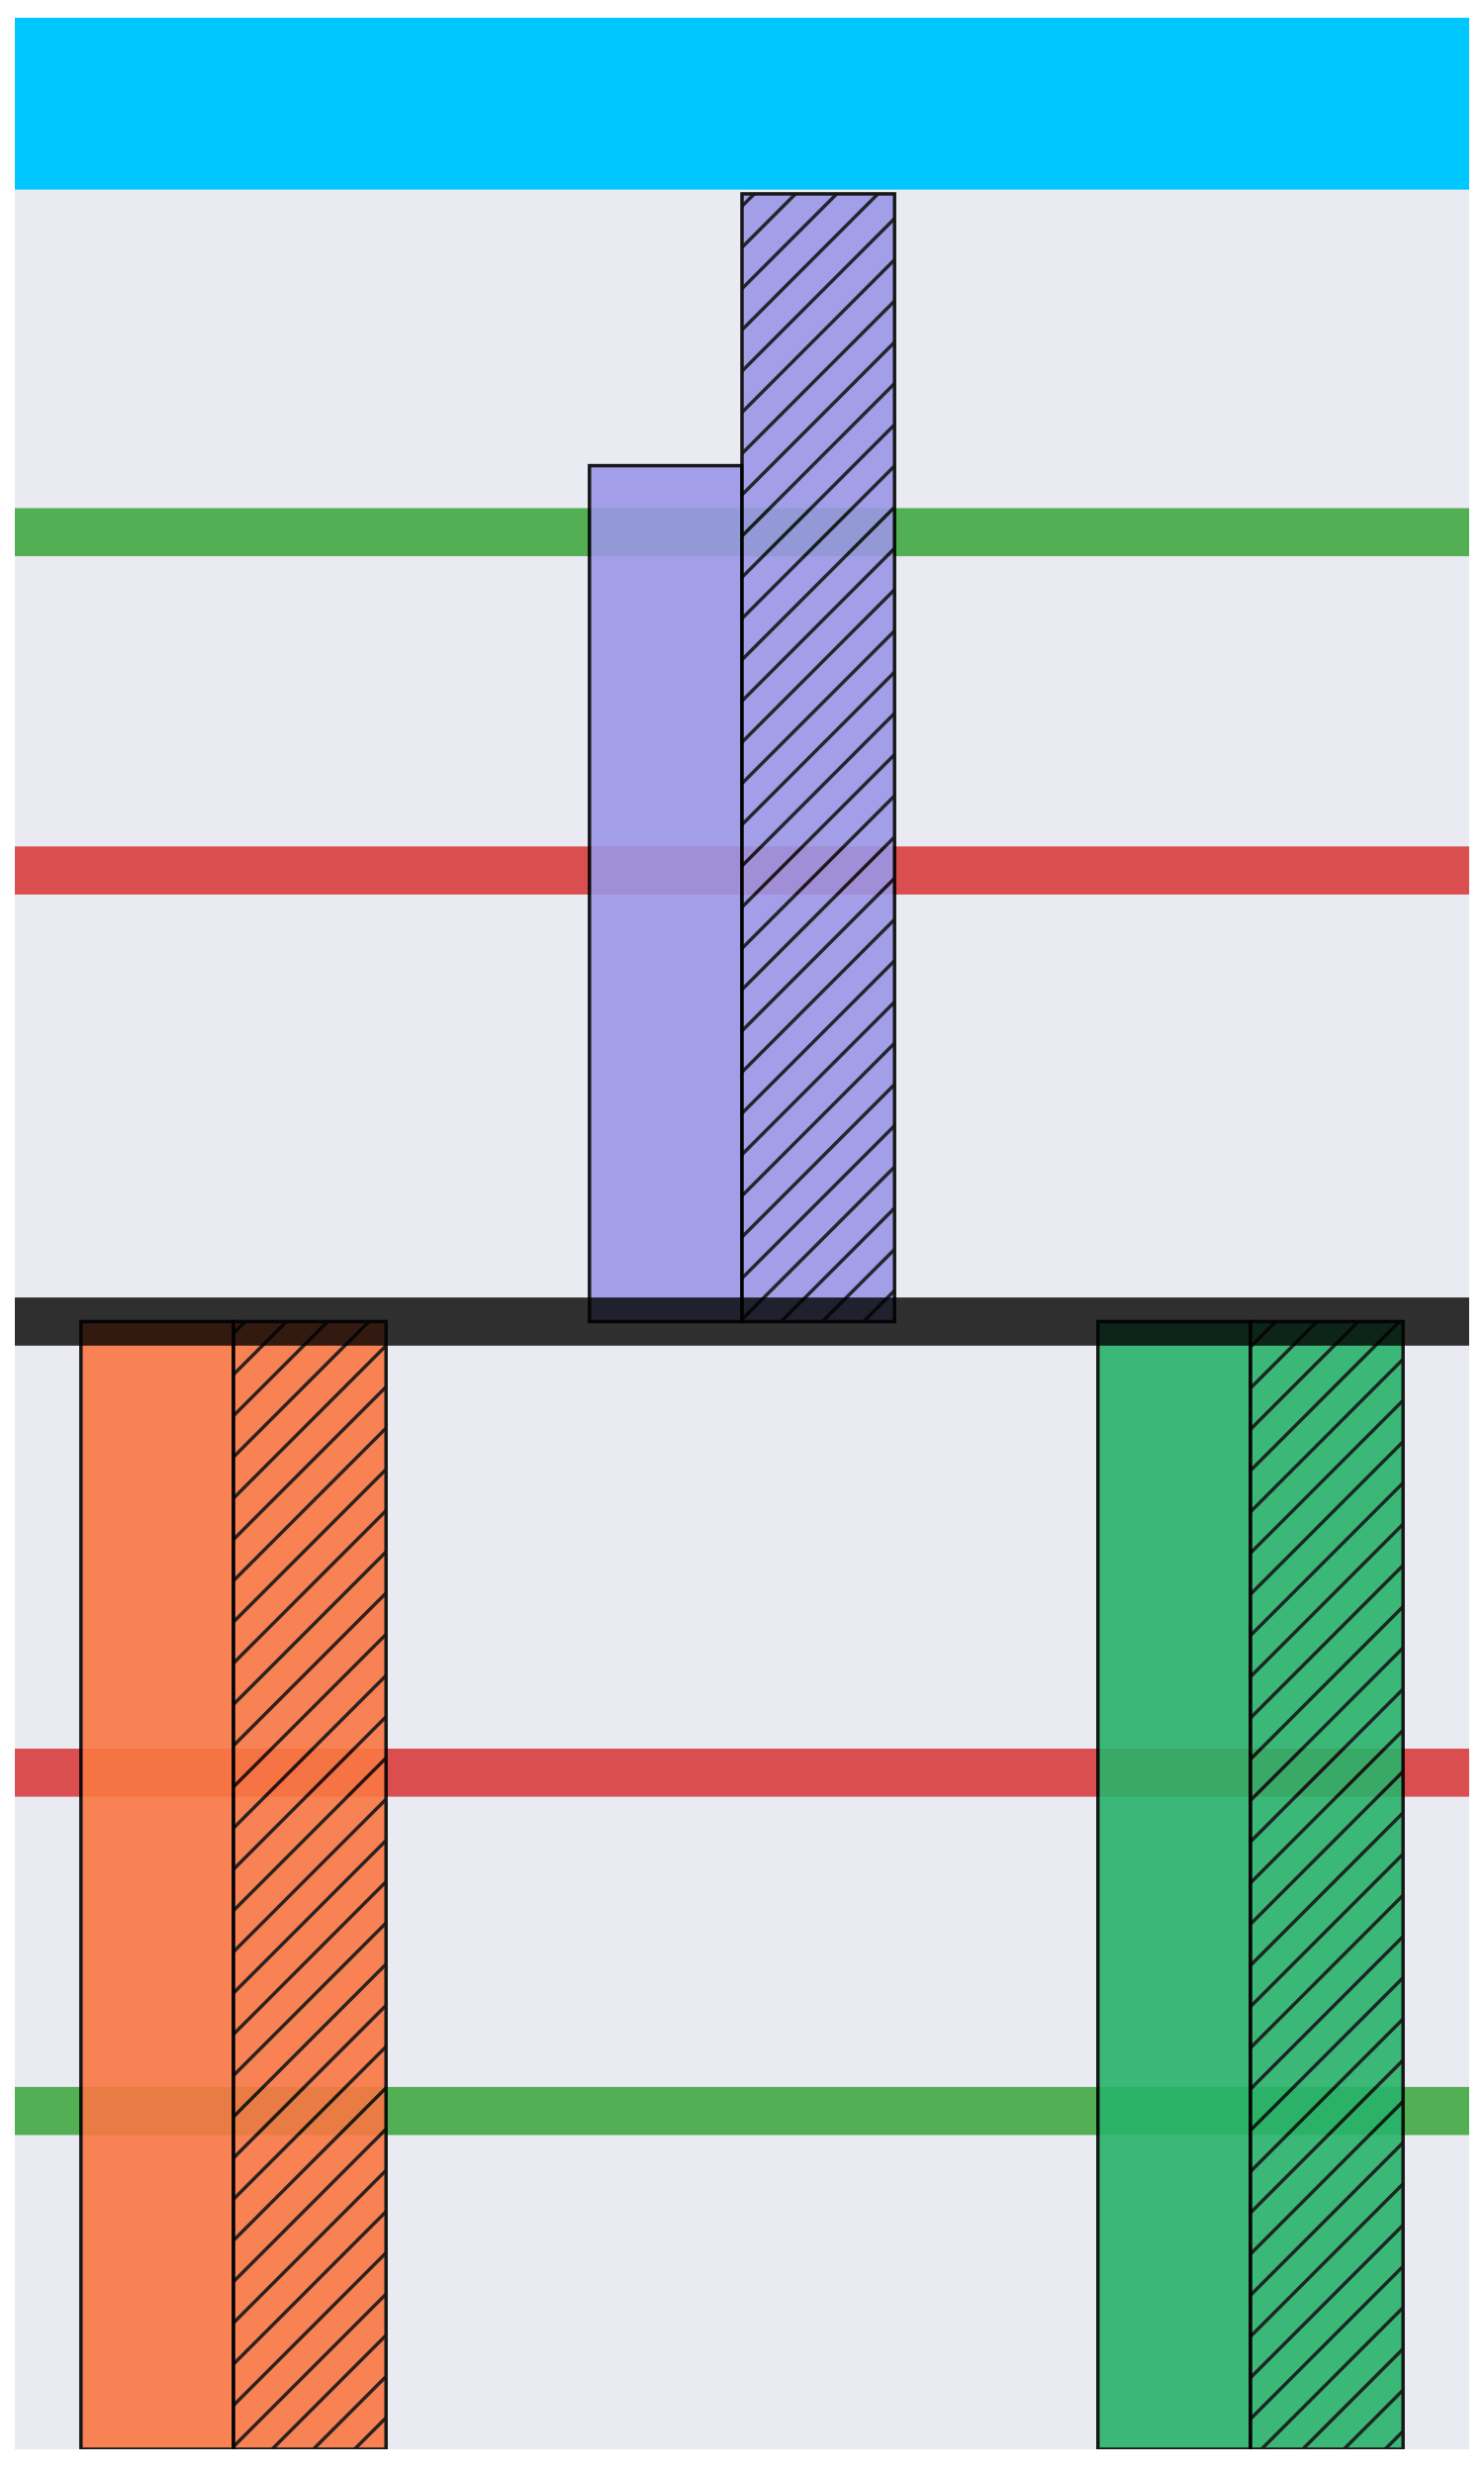
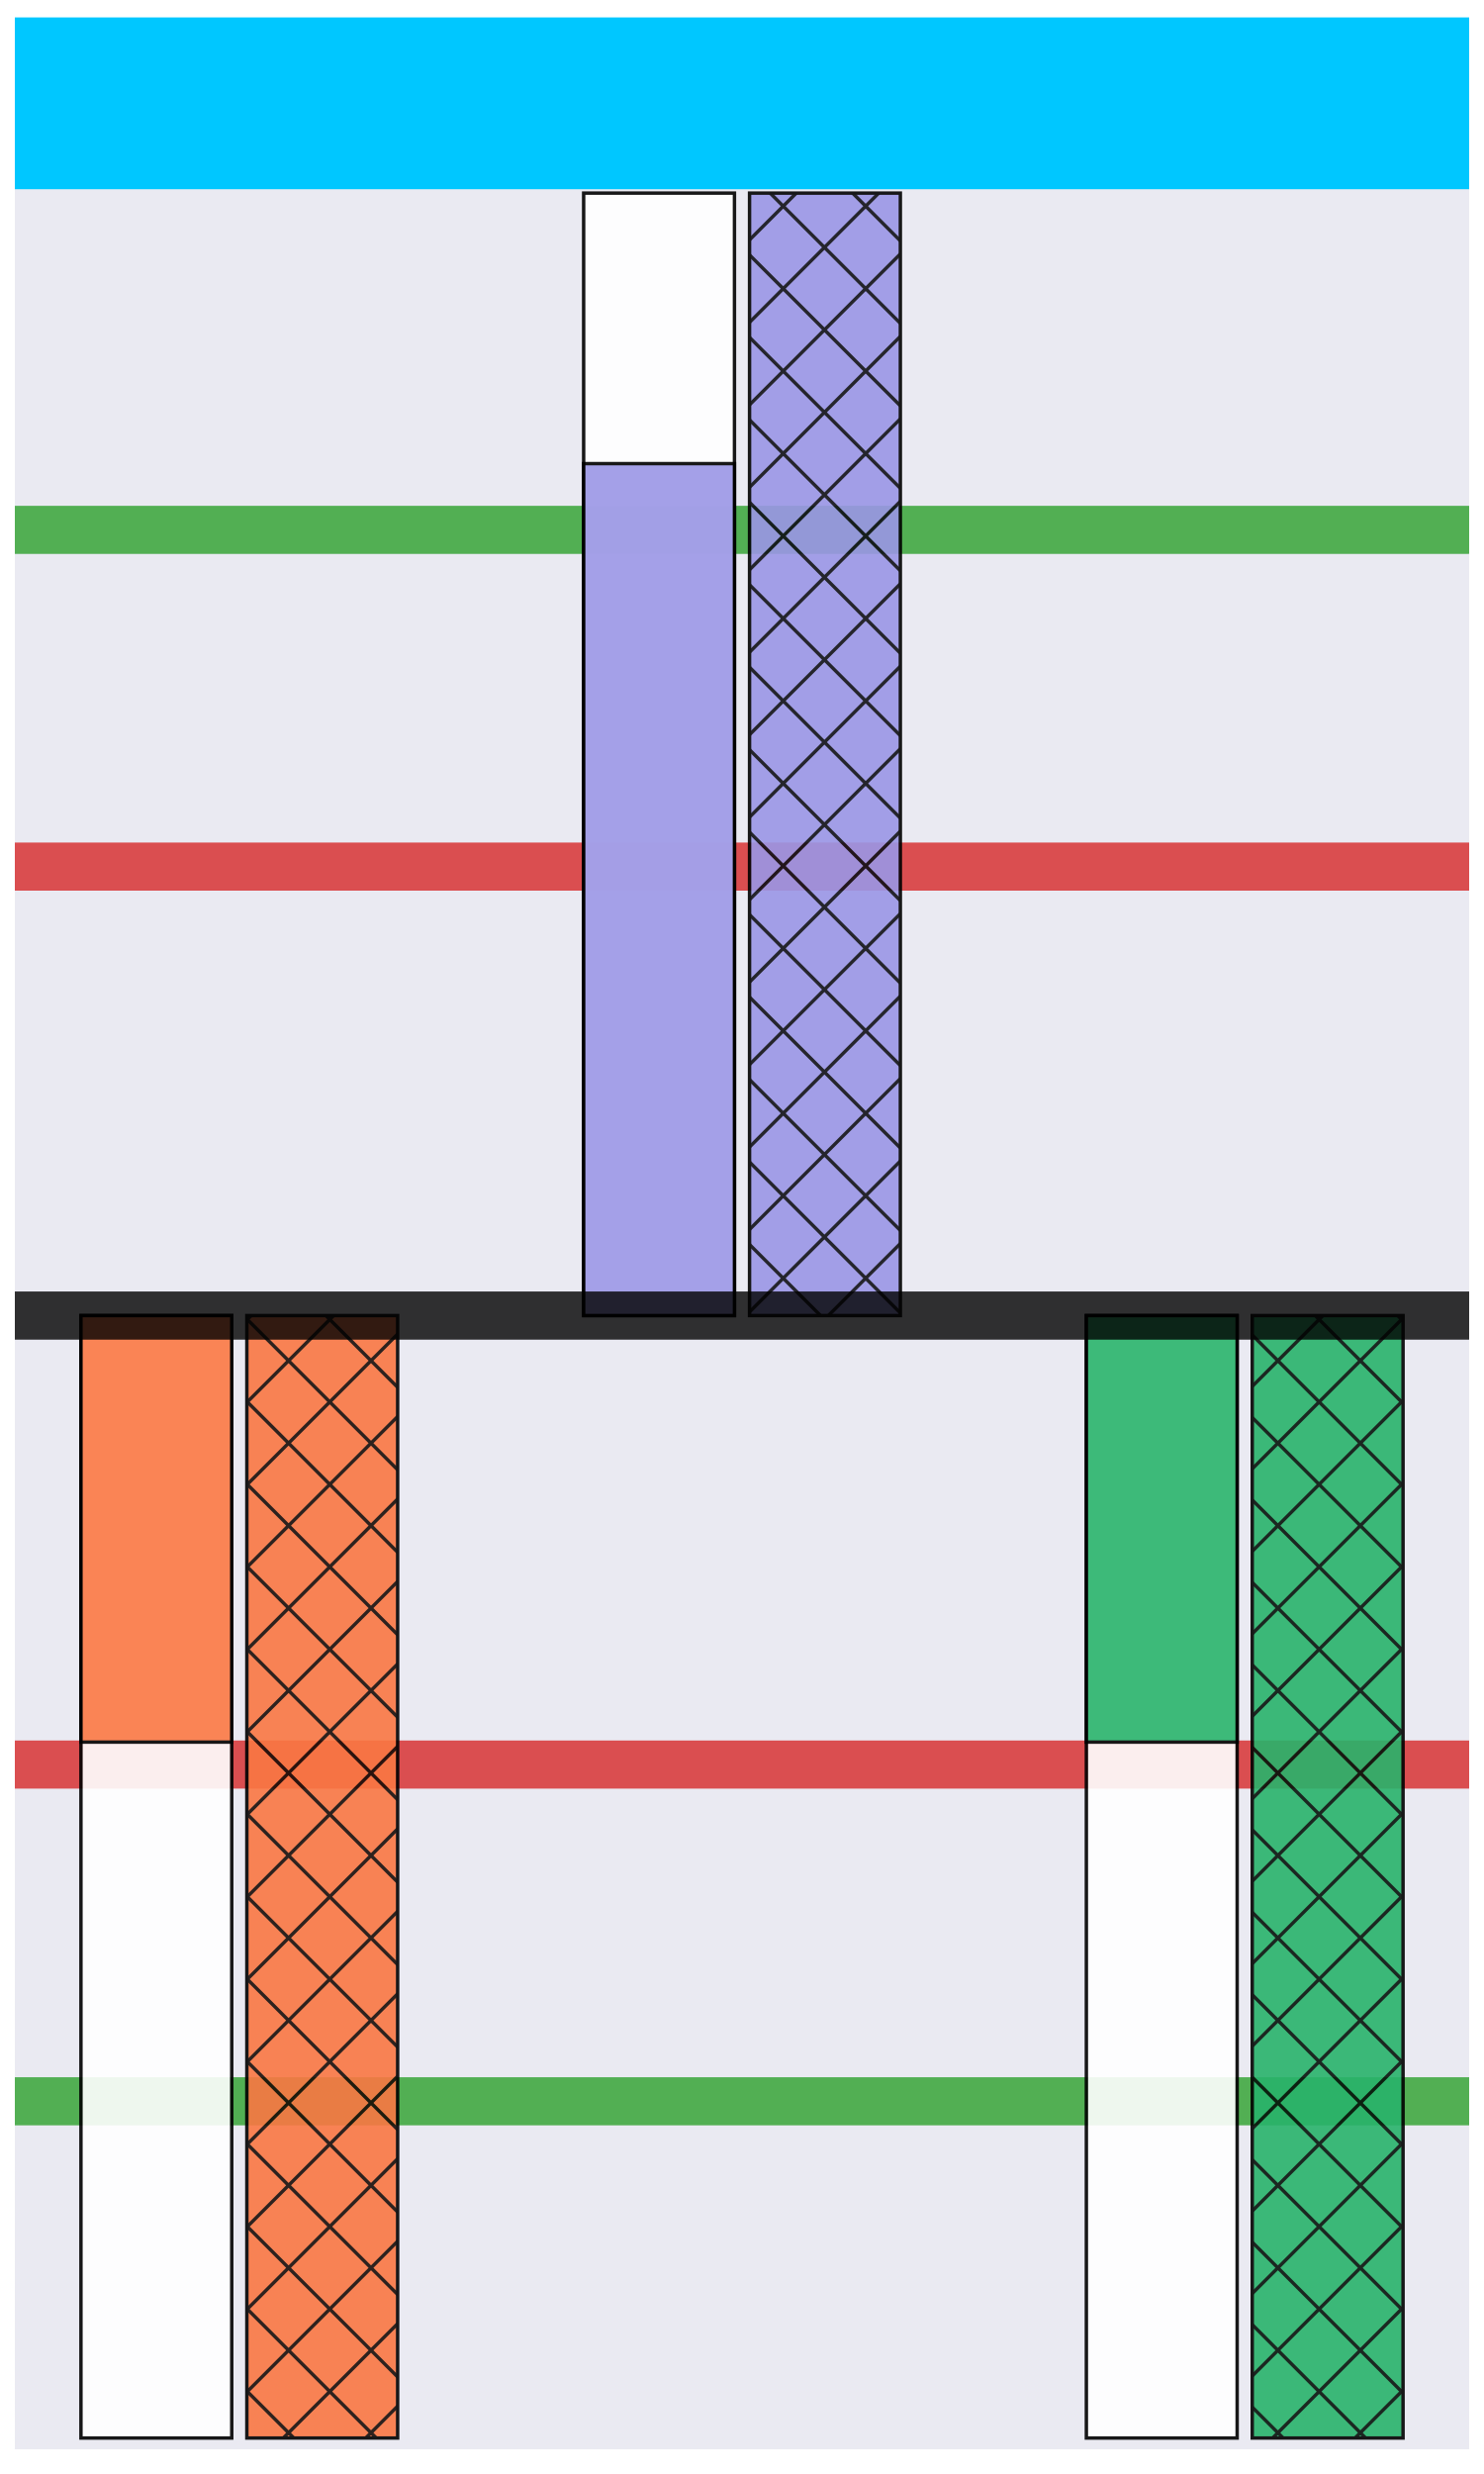
<svg xmlns="http://www.w3.org/2000/svg" width="432pt" height="720pt" viewBox="0 0 432 720" version="1.1">
  <defs>
    <style type="text/css">*{stroke-linejoin: round; stroke-linecap: butt}</style>
  </defs>
  <g id="figure_1">
    <g id="patch_1">
      <path d="M 0 720  L 432 720  L 432 0  L 0 0  z " style="fill: #ffffff" />
    </g>
    <g id="axes_1">
      <g id="patch_2">
        <path d="M 4.32 712.8  L 427.68 712.8  L 427.68 7.2  L 4.32 7.2  z " style="fill: #eaeaf2" />
      </g>
      <g id="matplotlib.axis_1" />
      <g id="matplotlib.axis_2" />
      <g id="line2d_1">
-         <path d="M 4.32 30.173  L 427.68 30.173  " style="fill: none; stroke: #00c7ff; stroke-width: 50" />
+         <path d="M 4.32 30.067  L 427.68 30.067  " style="fill: none; stroke: #00c7ff; stroke-width: 50" />
      </g>
      <g id="line2d_2">
-         <path d="M 4.32 154.884  L 427.68 154.884  " clip-path="url(#p90031d6a7e)" style="fill: none; stroke: #2ca02c; stroke-opacity: 0.8; stroke-width: 14; stroke-linecap: round" />
+         <path d="M 4.32 154.2  L 427.68 154.2  " clip-path="url(#pf8816814b9)" style="fill: none; stroke: #2ca02c; stroke-opacity: 0.8; stroke-width: 14; stroke-linecap: round" />
      </g>
      <g id="line2d_3">
-         <path d="M 4.32 253.34  L 427.68 253.34  " clip-path="url(#p90031d6a7e)" style="fill: none; stroke: #d62728; stroke-opacity: 0.8; stroke-width: 14; stroke-linecap: round" />
+         <path d="M 4.32 252.2  L 427.68 252.2  " clip-path="url(#pf8816814b9)" style="fill: none; stroke: #d62728; stroke-opacity: 0.8; stroke-width: 14; stroke-linecap: round" />
      </g>
      <g id="line2d_4">
-         <path d="M 4.32 614.344  L 427.68 614.344  " clip-path="url(#p90031d6a7e)" style="fill: none; stroke: #2ca02c; stroke-opacity: 0.8; stroke-width: 14; stroke-linecap: round" />
+         <path d="M 4.32 611.533  L 427.68 611.533  " clip-path="url(#pf8816814b9)" style="fill: none; stroke: #2ca02c; stroke-opacity: 0.8; stroke-width: 14; stroke-linecap: round" />
      </g>
      <g id="line2d_5">
-         <path d="M 4.32 515.888  L 427.68 515.888  " clip-path="url(#p90031d6a7e)" style="fill: none; stroke: #d62728; stroke-opacity: 0.8; stroke-width: 14; stroke-linecap: round" />
+         <path d="M 4.32 513.533  L 427.68 513.533  " clip-path="url(#pf8816814b9)" style="fill: none; stroke: #d62728; stroke-opacity: 0.8; stroke-width: 14; stroke-linecap: round" />
      </g>
      <g id="patch_3">
        <path d="M 4.32 712.8  L 4.32 7.2  " style="fill: none" />
      </g>
      <g id="patch_4">
        <path d="M 427.68 712.8  L 427.68 7.2  " style="fill: none" />
      </g>
      <g id="patch_5">
        <path d="M 4.32 712.8  L 427.68 712.8  " style="fill: none" />
      </g>
      <g id="patch_6">
        <path d="M 4.32 7.2  L 427.68 7.2  " style="fill: none" />
      </g>
      <g id="patch_7">
-         <path d="M 23.564 384.614  L 67.972 384.614  L 67.972 712.8  L 23.564 712.8  z " clip-path="url(#p90031d6a7e)" style="fill: #f97743; opacity: 0.9; stroke: #000000; stroke-linejoin: miter" />
+         <path d="M 23.564 382.867  L 67.465 382.867  L 67.465 709.533  L 23.564 709.533  z " clip-path="url(#pf8816814b9)" style="fill: #ffffff; opacity: 0.9; stroke: #000000; stroke-linejoin: miter" />
      </g>
      <g id="patch_8">
-         <path d="M 67.972 384.614  L 112.38 384.614  L 112.38 712.8  L 67.972 712.8  z " clip-path="url(#p90031d6a7e)" style="fill: url(#hec65b8ca52); opacity: 0.9; stroke: #000000; stroke-linejoin: miter" />
+         <path d="M 169.903 382.867  L 213.805 382.867  L 213.805 56.2  L 169.903 56.2  z " clip-path="url(#pf8816814b9)" style="fill: #ffffff; opacity: 0.9; stroke: #000000; stroke-linejoin: miter" />
      </g>
      <g id="patch_9">
-         <path d="M 171.592 384.614  L 216 384.614  L 216 135.521  L 171.592 135.521  z " clip-path="url(#p90031d6a7e)" style="fill: #9a96e5; opacity: 0.9; stroke: #000000; stroke-linejoin: miter" />
+         <path d="M 316.243 382.867  L 360.144 382.867  L 360.144 709.533  L 316.243 709.533  z " clip-path="url(#pf8816814b9)" style="fill: #ffffff; opacity: 0.9; stroke: #000000; stroke-linejoin: miter" />
      </g>
      <g id="patch_10">
-         <path d="M 216 384.614  L 260.408 384.614  L 260.408 56.428  L 216 56.428  z " clip-path="url(#p90031d6a7e)" style="fill: url(#h03fed7f3d0); opacity: 0.9; stroke: #000000; stroke-linejoin: miter" />
+         <path d="M 23.564 382.867  L 67.465 382.867  L 67.465 507  L 23.564 507  z " clip-path="url(#pf8816814b9)" style="fill: #f97743; opacity: 0.9; stroke: #000000; stroke-linejoin: miter" />
      </g>
      <g id="patch_11">
-         <path d="M 319.62 384.614  L 364.028 384.614  L 364.028 712.8  L 319.62 712.8  z " clip-path="url(#p90031d6a7e)" style="fill: #28b36a; opacity: 0.9; stroke: #000000; stroke-linejoin: miter" />
+         <path d="M 71.856 382.867  L 115.757 382.867  L 115.757 709.533  L 71.856 709.533  z " clip-path="url(#pf8816814b9)" style="fill: url(#h310c6fbffa); opacity: 0.9; stroke: #000000; stroke-linejoin: miter" />
      </g>
      <g id="patch_12">
-         <path d="M 364.028 384.614  L 408.436 384.614  L 408.436 712.8  L 364.028 712.8  z " clip-path="url(#p90031d6a7e)" style="fill: url(#h0b64fe44a8); opacity: 0.9; stroke: #000000; stroke-linejoin: miter" />
+         <path d="M 169.903 382.867  L 213.805 382.867  L 213.805 134.927  L 169.903 134.927  z " clip-path="url(#pf8816814b9)" style="fill: #9a96e5; opacity: 0.9; stroke: #000000; stroke-linejoin: miter" />
+       </g>
+       <g id="patch_13">
+         <path d="M 218.195 382.867  L 262.097 382.867  L 262.097 56.2  L 218.195 56.2  z " clip-path="url(#pf8816814b9)" style="fill: url(#h78844d549b); opacity: 0.9; stroke: #000000; stroke-linejoin: miter" />
+       </g>
+       <g id="patch_14">
+         <path d="M 316.243 382.867  L 360.144 382.867  L 360.144 507  L 316.243 507  z " clip-path="url(#pf8816814b9)" style="fill: #28b36a; opacity: 0.9; stroke: #000000; stroke-linejoin: miter" />
+       </g>
+       <g id="patch_15">
+         <path d="M 364.535 382.867  L 408.436 382.867  L 408.436 709.533  L 364.535 709.533  z " clip-path="url(#pf8816814b9)" style="fill: url(#h60feea590c); opacity: 0.9; stroke: #000000; stroke-linejoin: miter" />
      </g>
      <g id="line2d_6">
-         <path d="M 4.32 384.614  L 427.68 384.614  " clip-path="url(#p90031d6a7e)" style="fill: none; stroke: #000000; stroke-opacity: 0.8; stroke-width: 14; stroke-linecap: round" />
+         <path d="M 4.32 382.867  L 427.68 382.867  " clip-path="url(#pf8816814b9)" style="fill: none; stroke: #000000; stroke-opacity: 0.8; stroke-width: 14; stroke-linecap: round" />
      </g>
    </g>
  </g>
  <defs>
-     <clipPath id="p90031d6a7e">
+     <clipPath id="pf8816814b9">
      <rect x="4.32" y="7.2" width="423.36" height="705.6" />
    </clipPath>
  </defs>
  <defs>
-     <pattern id="hec65b8ca52" patternUnits="userSpaceOnUse" x="0" y="0" width="72" height="72">
+     <pattern id="h310c6fbffa" patternUnits="userSpaceOnUse" x="0" y="0" width="72" height="72">
      <rect x="0" y="0" width="73" height="73" fill="#f97743" />
-       <path d="M -36 36  L 36 -36  M -30 42  L 42 -30  M -24 48  L 48 -24  M -18 54  L 54 -18  M -12 60  L 60 -12  M -6 66  L 66 -6  M 0 72  L 72 0  M 6 78  L 78 6  M 12 84  L 84 12  M 18 90  L 90 18  M 24 96  L 96 24  M 30 102  L 102 30  M 36 108  L 108 36  " style="fill: #000000; stroke: #000000; stroke-width: 1.0; stroke-linecap: butt; stroke-linejoin: miter; stroke-opacity: 0.9" />
+       <path d="M -36 36  L 36 -36  M -24 48  L 48 -24  M -12 60  L 60 -12  M 0 72  L 72 0  M 12 84  L 84 12  M 24 96  L 96 24  M 36 108  L 108 36  M -36 36  L 36 108  M -24 24  L 48 96  M -12 12  L 60 84  M 0 0  L 72 72  M 12 -12  L 84 60  M 24 -24  L 96 48  M 36 -36  L 108 36  " style="fill: #000000; stroke: #000000; stroke-width: 1.0; stroke-linecap: butt; stroke-linejoin: miter; stroke-opacity: 0.9" />
    </pattern>
-     <pattern id="h03fed7f3d0" patternUnits="userSpaceOnUse" x="0" y="0" width="72" height="72">
+     <pattern id="h78844d549b" patternUnits="userSpaceOnUse" x="0" y="0" width="72" height="72">
      <rect x="0" y="0" width="73" height="73" fill="#9a96e5" />
-       <path d="M -36 36  L 36 -36  M -30 42  L 42 -30  M -24 48  L 48 -24  M -18 54  L 54 -18  M -12 60  L 60 -12  M -6 66  L 66 -6  M 0 72  L 72 0  M 6 78  L 78 6  M 12 84  L 84 12  M 18 90  L 90 18  M 24 96  L 96 24  M 30 102  L 102 30  M 36 108  L 108 36  " style="fill: #000000; stroke: #000000; stroke-width: 1.0; stroke-linecap: butt; stroke-linejoin: miter; stroke-opacity: 0.9" />
+       <path d="M -36 36  L 36 -36  M -24 48  L 48 -24  M -12 60  L 60 -12  M 0 72  L 72 0  M 12 84  L 84 12  M 24 96  L 96 24  M 36 108  L 108 36  M -36 36  L 36 108  M -24 24  L 48 96  M -12 12  L 60 84  M 0 0  L 72 72  M 12 -12  L 84 60  M 24 -24  L 96 48  M 36 -36  L 108 36  " style="fill: #000000; stroke: #000000; stroke-width: 1.0; stroke-linecap: butt; stroke-linejoin: miter; stroke-opacity: 0.9" />
    </pattern>
-     <pattern id="h0b64fe44a8" patternUnits="userSpaceOnUse" x="0" y="0" width="72" height="72">
+     <pattern id="h60feea590c" patternUnits="userSpaceOnUse" x="0" y="0" width="72" height="72">
      <rect x="0" y="0" width="73" height="73" fill="#28b36a" />
-       <path d="M -36 36  L 36 -36  M -30 42  L 42 -30  M -24 48  L 48 -24  M -18 54  L 54 -18  M -12 60  L 60 -12  M -6 66  L 66 -6  M 0 72  L 72 0  M 6 78  L 78 6  M 12 84  L 84 12  M 18 90  L 90 18  M 24 96  L 96 24  M 30 102  L 102 30  M 36 108  L 108 36  " style="fill: #000000; stroke: #000000; stroke-width: 1.0; stroke-linecap: butt; stroke-linejoin: miter; stroke-opacity: 0.9" />
+       <path d="M -36 36  L 36 -36  M -24 48  L 48 -24  M -12 60  L 60 -12  M 0 72  L 72 0  M 12 84  L 84 12  M 24 96  L 96 24  M 36 108  L 108 36  M -36 36  L 36 108  M -24 24  L 48 96  M -12 12  L 60 84  M 0 0  L 72 72  M 12 -12  L 84 60  M 24 -24  L 96 48  M 36 -36  L 108 36  " style="fill: #000000; stroke: #000000; stroke-width: 1.0; stroke-linecap: butt; stroke-linejoin: miter; stroke-opacity: 0.9" />
    </pattern>
  </defs>
</svg>
